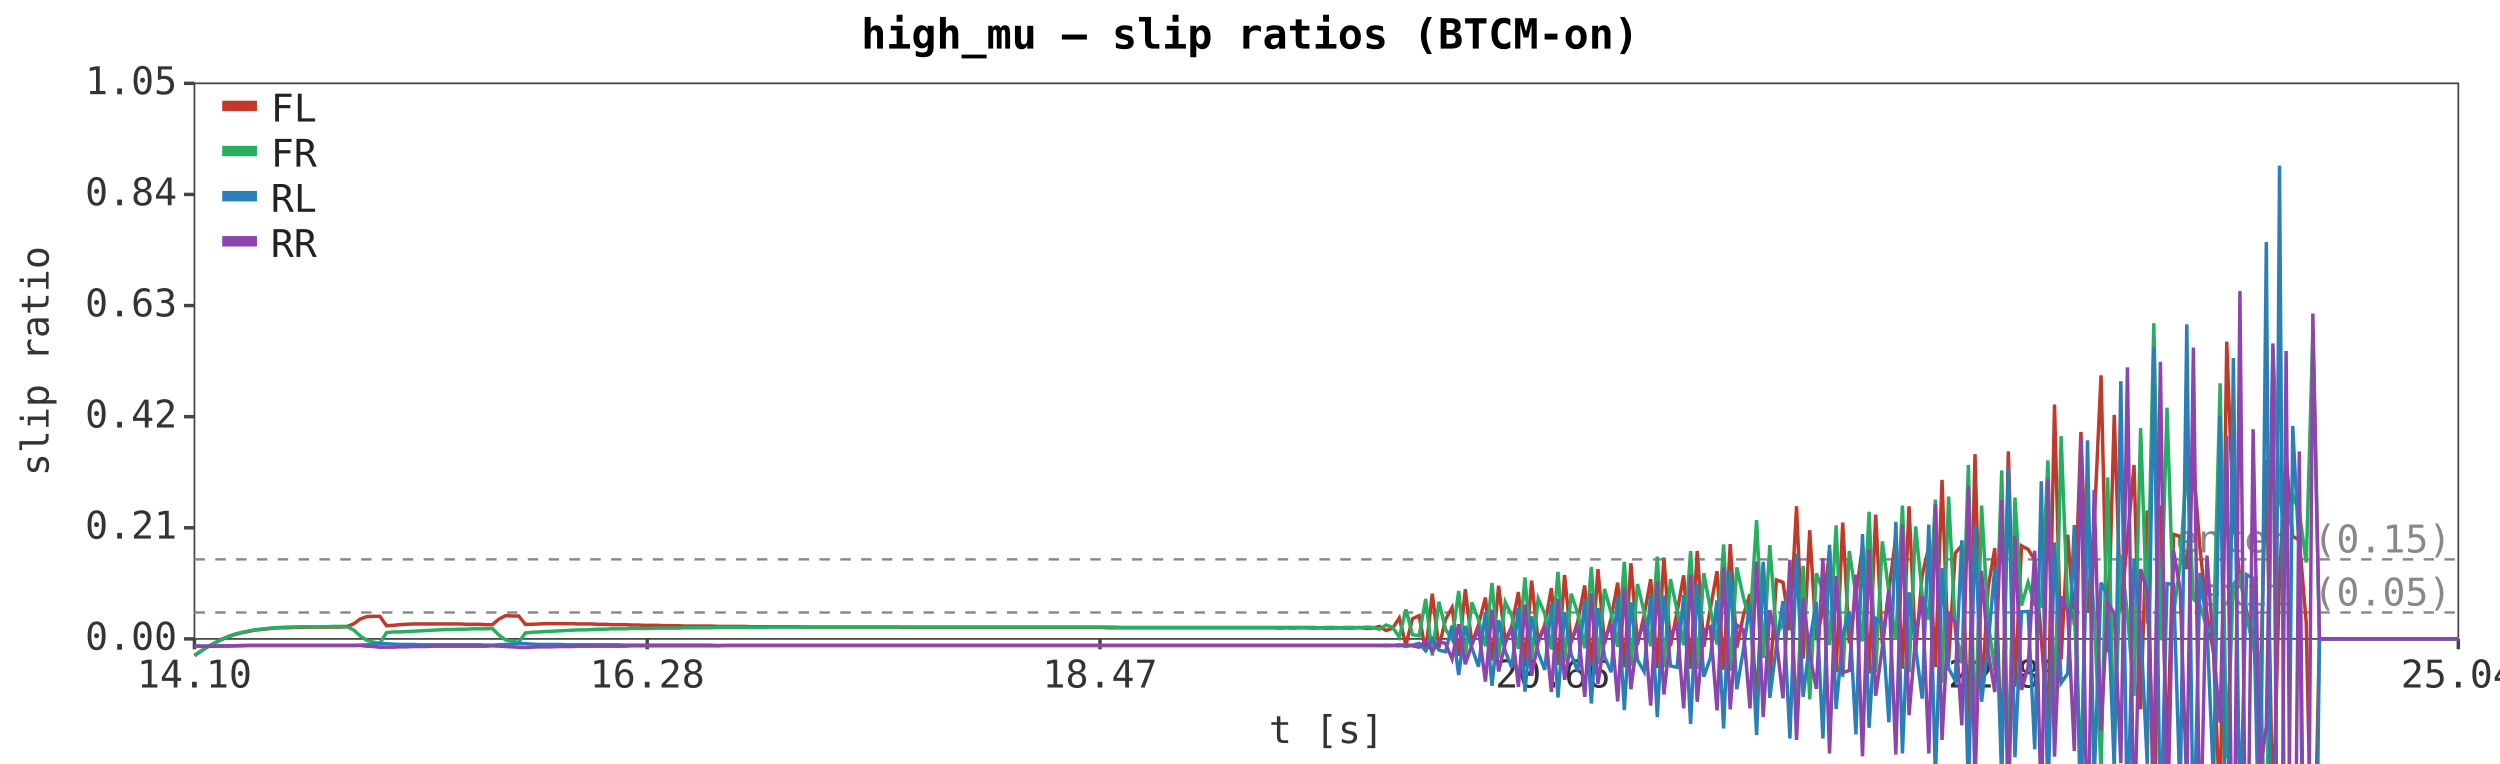
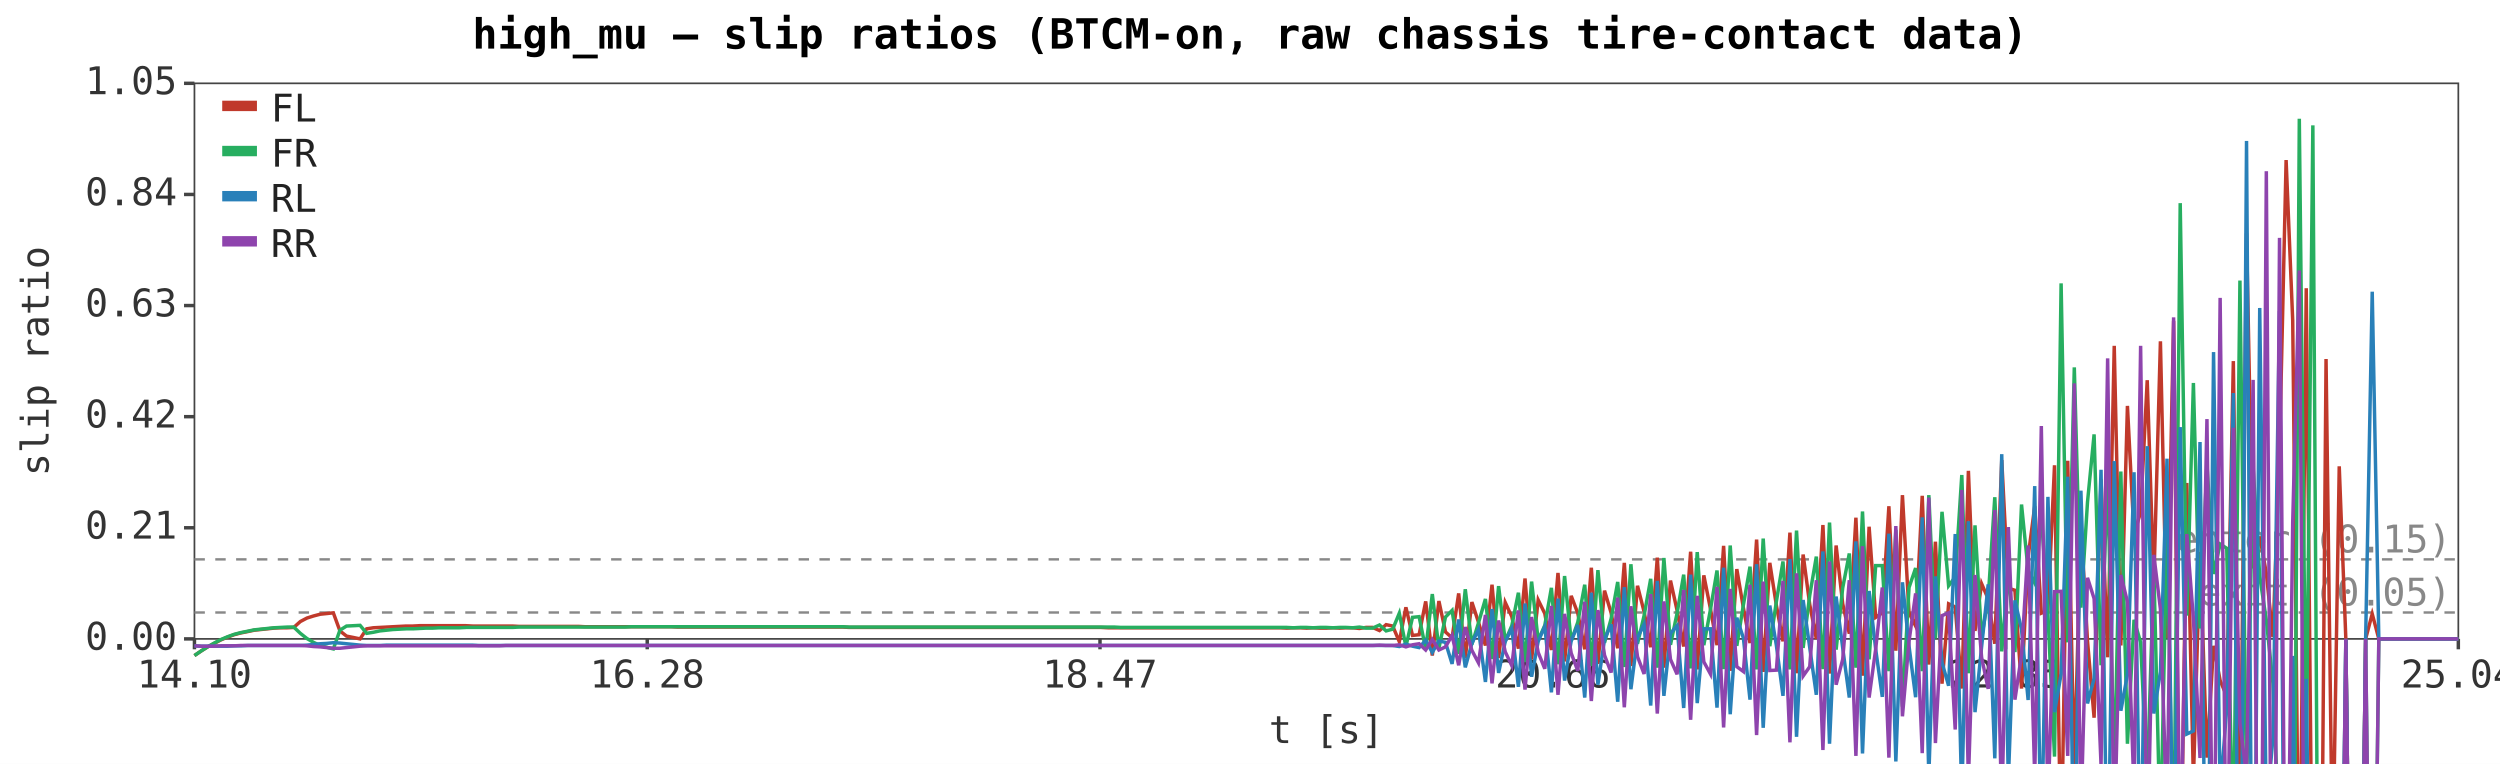
<svg xmlns="http://www.w3.org/2000/svg" viewBox="0 0 720 220" width="720" height="220" font-family="ui-monospace,Consolas,Menlo,monospace" font-size="11">
  <rect width="100%" height="100%" fill="#ffffff" />
-   <text x="360.0" y="14" text-anchor="middle" font-size="12" font-weight="bold">high_mu — slip ratios (BTCM-on)</text>
+   <text x="360.0" y="14" text-anchor="middle" font-size="12" font-weight="bold">high_mu — slip ratios (BTCM-on, raw chassis tire-contact data)</text>
  <rect x="56" y="24" width="652" height="160" fill="none" stroke="#444" stroke-width="0.5" />
  <line x1="56.0" y1="184" x2="56.0" y2="187" stroke="#444" />
  <text x="56.0" y="198" text-anchor="middle" fill="#333">14.10</text>
  <line x1="186.4" y1="184" x2="186.4" y2="187" stroke="#444" />
  <text x="186.4" y="198" text-anchor="middle" fill="#333">16.28</text>
  <line x1="316.8" y1="184" x2="316.8" y2="187" stroke="#444" />
  <text x="316.8" y="198" text-anchor="middle" fill="#333">18.47</text>
  <line x1="447.2" y1="184" x2="447.2" y2="187" stroke="#444" />
  <text x="447.2" y="198" text-anchor="middle" fill="#333">20.66</text>
  <line x1="577.6" y1="184" x2="577.6" y2="187" stroke="#444" />
  <text x="577.6" y="198" text-anchor="middle" fill="#333">22.85</text>
  <line x1="708.0" y1="184" x2="708.0" y2="187" stroke="#444" />
  <text x="708.0" y="198" text-anchor="middle" fill="#333">25.04</text>
  <line x1="53" y1="184.0" x2="56" y2="184.0" stroke="#444" />
  <text x="51" y="184.0" text-anchor="end" dominant-baseline="middle" fill="#333">0.00</text>
  <line x1="53" y1="152.0" x2="56" y2="152.0" stroke="#444" />
  <text x="51" y="152.0" text-anchor="end" dominant-baseline="middle" fill="#333">0.21</text>
  <line x1="53" y1="120.0" x2="56" y2="120.0" stroke="#444" />
  <text x="51" y="120.0" text-anchor="end" dominant-baseline="middle" fill="#333">0.42</text>
  <line x1="53" y1="88.0" x2="56" y2="88.0" stroke="#444" />
  <text x="51" y="88.0" text-anchor="end" dominant-baseline="middle" fill="#333">0.63</text>
  <line x1="53" y1="56.0" x2="56" y2="56.0" stroke="#444" />
  <text x="51" y="56.0" text-anchor="end" dominant-baseline="middle" fill="#333">0.84</text>
  <line x1="53" y1="24.0" x2="56" y2="24.0" stroke="#444" />
  <text x="51" y="24.0" text-anchor="end" dominant-baseline="middle" fill="#333">1.05</text>
  <text x="382.0" y="214" text-anchor="middle" fill="#333">t [s]</text>
  <text transform="translate(14,104.0) rotate(-90)" text-anchor="middle" fill="#333">slip ratio</text>
  <line x1="56.0" y1="161.1" x2="708.0" y2="161.1" stroke="#888" stroke-width="0.7" stroke-dasharray="3 3" />
  <text x="706.0" y="159.1" text-anchor="end" fill="#888">enter (0.15)</text>
  <line x1="56.0" y1="176.4" x2="708.0" y2="176.4" stroke="#888" stroke-width="0.7" stroke-dasharray="3 3" />
  <text x="706.0" y="174.4" text-anchor="end" fill="#888">exit (0.05)</text>
-   <polyline fill="none" stroke="#c0392b" stroke-width="1.0" points="56.0,188.8 57.9,187.5 59.8,186.3 61.7,185.3 63.6,184.3 65.5,183.5 67.4,182.8 69.3,182.3 71.3,181.9 73.2,181.5 75.1,181.3 77.0,181.1 78.9,180.9 80.8,180.8 82.7,180.8 84.6,180.7 86.5,180.7 88.4,180.6 90.3,180.6 92.2,180.6 94.1,180.6 96.0,180.6 97.9,180.6 99.8,180.5 101.8,179.7 103.7,178.3 105.6,177.6 107.5,177.5 109.4,177.5 111.3,180.2 113.2,180.1 115.1,179.9 117.0,179.8 118.9,179.7 120.8,179.7 122.7,179.7 124.6,179.7 126.5,179.7 128.4,179.7 130.4,179.7 132.3,179.7 134.2,179.8 136.1,179.8 138.0,179.8 139.9,179.9 141.8,179.9 143.7,178.3 145.6,177.3 147.5,177.4 149.4,177.4 151.3,179.8 153.2,179.8 155.1,179.7 157.0,179.6 158.9,179.6 160.9,179.6 162.8,179.6 164.7,179.6 166.6,179.7 168.5,179.7 170.4,179.7 172.3,179.8 174.2,179.8 176.1,179.9 178.0,179.9 179.9,179.9 181.8,180.0 183.7,180.0 185.6,180.1 187.5,180.1 189.5,180.1 191.4,180.2 193.3,180.2 195.2,180.2 197.1,180.3 199.0,180.3 200.9,180.3 202.8,180.3 204.7,180.3 206.6,180.4 208.5,180.4 210.4,180.4 212.3,180.4 214.2,180.4 216.1,180.5 218.0,180.5 220.0,180.5 221.9,180.5 223.8,180.5 225.7,180.5 227.6,180.5 229.5,180.5 231.4,180.6 233.3,180.6 235.2,180.6 237.1,180.6 239.0,180.6 240.9,180.6 242.8,180.6 244.7,180.6 246.6,180.6 248.5,180.6 250.5,180.6 252.4,180.6 254.3,180.6 256.2,180.6 258.1,180.6 260.0,180.7 261.9,180.7 263.8,180.7 265.7,180.7 267.6,180.7 269.5,180.7 271.4,180.7 273.3,180.7 275.2,180.7 277.1,180.7 279.1,180.7 281.0,180.7 282.9,180.7 284.8,180.7 286.7,180.7 288.6,180.7 290.5,180.7 292.4,180.7 294.3,180.7 296.2,180.7 298.1,180.7 300.0,180.7 301.9,180.7 303.8,180.7 305.7,180.7 307.6,180.7 309.6,180.7 311.5,180.7 313.4,180.7 315.3,180.7 317.2,180.7 319.1,180.8 321.0,180.8 322.9,180.8 324.8,180.8 326.7,180.8 328.6,180.8 330.5,180.8 332.4,180.8 334.3,180.8 336.2,180.8 338.2,180.8 340.1,180.8 342.0,180.8 343.9,180.8 345.8,180.8 347.7,180.8 349.6,180.8 351.5,180.8 353.4,180.8 355.3,180.8 357.2,180.8 359.1,180.8 361.0,180.8 362.9,180.8 364.8,180.8 366.7,180.8 368.7,180.9 370.6,180.8 372.5,180.9 374.4,180.8 376.3,180.8 378.2,180.9 380.1,180.8 382.0,180.9 383.9,180.9 385.8,180.8 387.7,180.9 389.6,180.9 391.5,180.7 393.4,181.0 395.3,180.9 397.3,180.4 399.2,181.6 401.1,180.9 403.0,178.0 404.9,185.8 406.8,178.2 408.7,177.3 410.6,187.6 412.5,171.0 414.4,186.5 416.3,178.4 418.2,175.0 420.1,188.9 422.0,169.7 423.9,185.3 425.8,180.0 427.8,172.1 429.7,190.2 431.6,168.7 433.5,184.5 435.4,180.4 437.3,170.5 439.2,191.0 441.1,167.2 443.0,184.7 444.9,179.9 446.8,169.4 448.7,191.5 450.6,165.6 452.5,185.0 454.4,179.0 456.4,168.6 458.3,191.9 460.2,163.9 462.1,185.4 464.0,178.1 465.9,167.8 467.8,192.2 469.7,162.2 471.6,185.7 473.5,177.2 475.4,166.8 477.3,192.4 479.2,160.6 481.1,186.0 483.0,176.3 484.9,165.7 486.9,192.6 488.8,158.7 490.7,186.3 492.6,175.2 494.5,164.5 496.4,192.9 498.3,156.7 500.2,186.5 502.1,177.2 504.0,171.1 505.9,203.1 507.8,162.8 509.7,196.4 511.6,167.0 513.5,167.7 515.5,181.5 517.4,145.8 519.3,189.7 521.2,152.7 523.1,184.4 525.0,175.4 526.9,158.7 528.8,193.6 530.7,150.5 532.6,185.3 534.5,171.4 536.4,157.3 538.3,194.0 540.2,148.2 542.1,185.6 544.0,170.1 546.0,154.5 547.9,192.6 549.8,145.8 551.7,187.5 553.6,165.6 555.5,157.5 557.4,192.1 559.3,138.2 561.2,190.6 563.1,159.3 565.0,157.1 566.9,209.9 568.8,130.8 570.7,200.4 572.6,169.1 574.5,157.9 576.5,218.3 578.4,130.0 580.3,197.8 582.2,157.2 584.1,158.2 586.0,161.2 587.9,183.9 589.8,210.1 591.7,116.5 593.6,189.9 595.5,154.0 597.4,180.0 599.3,124.4 601.2,176.5 603.1,151.2 605.1,108.1 607.0,187.9 608.9,119.5 610.8,176.0 612.7,155.5 614.6,133.9 616.5,204.3 618.4,147.0 620.3,241.1 622.2,145.6 624.1,218.4 626.0,153.9 627.9,154.5 629.8,163.9 631.7,133.9 633.6,158.0 635.6,176.9 637.5,188.1 639.4,234.5 641.3,98.4 643.2,149.1 645.1,166.5 647.0,175.8 648.9,184.0 650.8,204.1 652.7,132.5 654.6,237.3 656.5,165.9 658.4,131.3 660.3,154.5 662.2,155.5 664.2,179.4 666.1,270.7 668.0,184.0 669.9,184.0 671.8,184.0 673.7,184.0 675.6,184.0 677.5,184.0 679.4,184.0 681.3,184.0 683.2,184.0 685.1,184.0 687.0,184.0 688.9,184.0 690.8,184.0 692.7,184.0 694.7,184.0 696.6,184.0 698.5,184.0 700.4,184.0 702.3,184.0 704.2,184.0 706.1,184.0 708.0,184.0" />
-   <polyline fill="none" stroke="#27ae60" stroke-width="1.0" points="56.0,188.8 57.9,187.5 59.8,186.3 61.7,185.2 63.6,184.2 65.5,183.4 67.4,182.7 69.3,182.2 71.3,181.8 73.2,181.4 75.1,181.2 77.0,181.0 78.9,180.8 80.8,180.7 82.7,180.6 84.6,180.6 86.5,180.5 88.4,180.5 90.3,180.5 92.2,180.5 94.1,180.5 96.0,180.4 97.9,180.4 99.8,180.4 101.8,181.4 103.7,183.1 105.6,184.4 107.5,184.9 109.4,185.3 111.3,182.2 113.2,182.0 115.1,182.0 117.0,181.9 118.9,181.8 120.8,181.7 122.7,181.6 124.6,181.5 126.5,181.4 128.4,181.3 130.4,181.3 132.3,181.2 134.2,181.2 136.1,181.1 138.0,181.1 139.9,181.1 141.8,181.0 143.7,182.9 145.6,184.3 147.5,184.7 149.4,185.0 151.3,182.3 153.2,182.1 155.1,182.0 157.0,181.9 158.9,181.8 160.9,181.7 162.8,181.6 164.7,181.5 166.6,181.4 168.5,181.4 170.4,181.3 172.3,181.2 174.2,181.2 176.1,181.1 178.0,181.1 179.9,181.1 181.8,181.0 183.7,181.0 185.6,181.0 187.5,181.0 189.5,180.9 191.4,180.9 193.3,180.9 195.2,180.9 197.1,180.8 199.0,180.8 200.9,180.8 202.8,180.8 204.7,180.8 206.6,180.7 208.5,180.7 210.4,180.7 212.3,180.7 214.2,180.7 216.1,180.7 218.0,180.7 220.0,180.7 221.9,180.6 223.8,180.6 225.7,180.6 227.6,180.6 229.5,180.6 231.4,180.6 233.3,180.6 235.2,180.6 237.1,180.6 239.0,180.6 240.9,180.6 242.8,180.6 244.7,180.6 246.6,180.6 248.5,180.6 250.5,180.6 252.4,180.6 254.3,180.6 256.2,180.6 258.1,180.6 260.0,180.6 261.9,180.6 263.8,180.6 265.7,180.6 267.6,180.6 269.5,180.6 271.4,180.6 273.3,180.6 275.2,180.6 277.1,180.6 279.1,180.6 281.0,180.6 282.9,180.6 284.8,180.6 286.7,180.6 288.6,180.6 290.5,180.6 292.4,180.6 294.3,180.6 296.2,180.6 298.1,180.6 300.0,180.6 301.9,180.6 303.8,180.6 305.7,180.6 307.6,180.6 309.6,180.6 311.5,180.6 313.4,180.6 315.3,180.6 317.2,180.6 319.1,180.6 321.0,180.6 322.9,180.7 324.8,180.7 326.7,180.7 328.6,180.7 330.5,180.7 332.4,180.7 334.3,180.7 336.2,180.7 338.2,180.7 340.1,180.7 342.0,180.7 343.9,180.7 345.8,180.7 347.7,180.7 349.6,180.7 351.5,180.7 353.4,180.7 355.3,180.7 357.2,180.7 359.1,180.7 361.0,180.7 362.9,180.7 364.8,180.7 366.7,180.7 368.7,180.7 370.6,180.7 372.5,180.7 374.4,180.7 376.3,180.7 378.2,180.7 380.1,180.8 382.0,180.7 383.9,180.7 385.8,180.8 387.7,180.7 389.6,180.7 391.5,180.8 393.4,180.6 395.3,180.7 397.3,181.2 399.2,180.0 401.1,180.7 403.0,183.5 404.9,175.5 406.8,182.8 408.7,183.1 410.6,172.5 412.5,188.8 414.4,173.3 416.3,181.2 418.2,184.2 420.1,170.2 422.0,189.3 423.9,173.5 425.8,178.5 427.8,186.1 429.7,167.9 431.6,189.4 433.5,173.4 435.4,177.3 437.3,186.9 439.2,166.3 441.1,190.0 443.0,172.4 444.9,176.8 446.8,187.0 448.7,164.7 450.6,190.6 452.5,171.0 454.4,176.6 456.4,186.7 458.3,163.3 460.2,191.3 462.1,169.6 464.0,176.5 465.9,186.3 467.8,161.8 469.7,191.8 471.6,168.2 473.5,176.2 475.4,186.1 477.3,160.3 479.2,192.2 481.1,166.8 483.0,175.8 484.9,185.8 486.9,158.7 488.8,192.7 490.7,165.1 492.6,175.4 494.5,185.6 496.4,156.8 498.3,193.2 500.2,163.4 502.1,172.1 504.0,179.0 505.9,149.8 507.8,189.5 509.7,157.0 511.6,182.4 513.5,180.0 515.5,167.1 517.4,207.0 519.3,163.0 521.2,201.4 523.1,165.1 525.0,170.2 526.9,185.8 528.8,151.3 530.7,195.0 532.6,158.7 534.5,171.5 536.4,184.7 538.3,147.4 540.2,193.6 542.1,155.9 544.0,170.6 546.0,184.2 547.9,145.6 549.8,193.6 551.7,151.6 553.6,171.3 555.5,178.4 557.4,143.9 559.3,196.6 561.2,143.0 563.1,180.9 565.0,191.0 566.9,133.9 568.8,214.1 570.7,145.6 572.6,179.3 574.5,193.2 576.5,135.5 578.4,222.4 580.3,143.3 582.2,174.4 584.1,167.7 586.0,174.1 587.9,174.6 589.8,132.6 591.7,207.5 593.6,125.6 595.5,175.3 597.4,176.0 599.3,221.8 601.2,153.8 603.1,176.4 605.1,222.2 607.0,137.5 608.9,216.2 610.8,159.8 612.7,176.9 614.6,200.4 616.5,123.3 618.4,179.6 620.3,93.1 622.2,184.4 624.1,117.4 626.0,176.9 627.9,162.3 629.8,133.1 631.7,172.5 633.6,174.4 635.6,180.8 637.5,182.4 639.4,110.4 641.3,218.4 643.2,168.3 645.1,165.8 647.0,177.3 648.9,186.2 650.8,188.4 652.7,250.9 654.6,100.1 656.5,143.1 658.4,154.5 660.3,142.6 662.2,147.5 664.2,162.0 666.1,95.8 668.0,184.0 669.9,184.0 671.8,184.0 673.7,184.0 675.6,184.0 677.5,184.0 679.4,184.0 681.3,184.0 683.2,184.0 685.1,184.0 687.0,184.0 688.9,184.0 690.8,184.0 692.7,184.0 694.7,184.0 696.6,184.0 698.5,184.0 700.4,184.0 702.3,184.0 704.2,184.0 706.1,184.0 708.0,184.0" />
-   <polyline fill="none" stroke="#2980b9" stroke-width="1.0" points="56.0,186.0 57.9,186.1 59.8,186.1 61.7,186.1 63.6,186.1 65.5,186.1 67.4,186.0 69.3,186.0 71.3,185.9 73.2,185.9 75.1,185.9 77.0,185.9 78.9,185.9 80.8,185.9 82.7,185.9 84.6,185.9 86.5,185.9 88.4,185.9 90.3,185.9 92.2,185.9 94.1,185.9 96.0,185.9 97.9,185.9 99.8,185.9 101.8,185.9 103.7,185.8 105.6,185.7 107.5,185.5 109.4,185.4 111.3,185.4 113.2,185.5 115.1,185.6 117.0,185.6 118.9,185.6 120.8,185.7 122.7,185.7 124.6,185.7 126.5,185.7 128.4,185.7 130.4,185.7 132.3,185.7 134.2,185.7 136.1,185.7 138.0,185.7 139.9,185.8 141.8,185.8 143.7,185.7 145.6,185.6 147.5,185.5 149.4,185.3 151.3,185.4 153.2,185.5 155.1,185.6 157.0,185.6 158.9,185.6 160.9,185.6 162.8,185.7 164.7,185.7 166.6,185.7 168.5,185.7 170.4,185.7 172.3,185.7 174.2,185.7 176.1,185.7 178.0,185.7 179.9,185.8 181.8,185.8 183.7,185.8 185.6,185.8 187.5,185.8 189.5,185.8 191.4,185.8 193.3,185.8 195.2,185.8 197.1,185.8 199.0,185.8 200.9,185.8 202.8,185.8 204.7,185.8 206.6,185.9 208.5,185.9 210.4,185.9 212.3,185.9 214.2,185.9 216.1,185.9 218.0,185.9 220.0,185.9 221.9,185.9 223.8,185.9 225.7,185.9 227.6,185.9 229.5,185.9 231.4,185.9 233.3,185.9 235.2,185.9 237.1,185.9 239.0,185.9 240.9,185.9 242.8,185.9 244.7,185.9 246.6,185.9 248.5,185.9 250.5,185.9 252.4,185.9 254.3,185.9 256.2,185.9 258.1,185.9 260.0,185.9 261.9,185.9 263.8,185.9 265.7,185.9 267.6,185.9 269.5,185.9 271.4,185.9 273.3,185.9 275.2,185.9 277.1,185.9 279.1,185.9 281.0,185.9 282.9,185.9 284.8,185.9 286.7,185.9 288.6,185.9 290.5,185.9 292.4,185.9 294.3,185.9 296.2,185.9 298.1,185.9 300.0,185.9 301.9,185.9 303.8,185.9 305.7,185.9 307.6,185.9 309.6,185.9 311.5,185.9 313.4,185.9 315.3,185.9 317.2,185.9 319.1,185.9 321.0,185.9 322.9,185.9 324.8,185.9 326.7,185.9 328.6,185.9 330.5,185.9 332.4,185.9 334.3,185.9 336.2,185.9 338.2,185.9 340.1,185.9 342.0,185.9 343.9,185.9 345.8,185.9 347.7,185.9 349.6,185.9 351.5,185.9 353.4,185.9 355.3,185.9 357.2,185.9 359.1,185.9 361.0,185.9 362.9,185.9 364.8,185.9 366.7,185.9 368.7,185.9 370.6,185.9 372.5,185.9 374.4,185.9 376.3,185.9 378.2,185.9 380.1,185.9 382.0,185.9 383.9,185.9 385.8,185.9 387.7,185.9 389.6,185.9 391.5,185.9 393.4,185.9 395.3,185.9 397.3,185.9 399.2,186.0 401.1,185.9 403.0,185.7 404.9,186.2 406.8,185.8 408.7,185.3 410.6,187.4 412.5,184.0 414.4,187.2 416.3,187.7 418.2,180.2 420.1,194.4 422.0,180.3 423.9,186.6 425.8,192.0 427.8,176.3 429.7,197.5 431.6,178.6 433.5,187.5 435.4,192.3 437.3,175.1 439.2,199.2 441.1,177.5 443.0,188.0 444.9,192.9 446.8,174.0 448.7,200.9 450.6,176.3 452.5,188.5 454.4,193.3 456.4,172.9 458.3,202.6 460.2,175.1 462.1,189.1 464.0,193.6 465.9,172.0 467.8,204.5 469.7,173.5 471.6,190.1 473.5,193.4 475.4,171.3 477.3,206.5 479.2,171.5 481.1,191.8 483.0,192.2 484.9,171.4 486.9,208.5 488.8,168.2 490.7,194.9 492.6,189.4 494.5,172.9 496.4,209.8 498.3,164.4 500.2,198.5 502.1,187.1 504.0,173.7 505.9,211.7 507.8,161.8 509.7,201.0 511.6,186.1 513.5,173.1 515.5,212.7 517.4,159.4 519.3,200.7 521.2,184.8 523.1,173.3 525.0,212.7 526.9,156.9 528.8,204.2 530.7,183.0 532.6,176.1 534.5,211.5 536.4,153.8 538.3,209.6 540.2,178.1 542.1,179.6 544.0,208.0 546.0,150.3 547.9,217.0 549.8,170.6 551.7,186.5 553.6,201.2 555.5,151.1 557.4,224.1 559.3,163.6 561.2,192.5 563.1,196.0 565.0,155.6 566.9,228.5 568.8,151.3 570.7,202.1 572.6,185.4 574.5,163.5 576.5,224.6 578.4,134.7 580.3,218.1 582.2,176.2 584.1,176.1 586.0,215.8 587.9,138.6 589.8,230.9 591.7,156.2 593.6,196.7 595.5,194.0 597.4,151.2 599.3,240.0 601.2,126.8 603.1,225.3 605.1,167.8 607.0,171.7 608.9,221.3 610.8,109.8 612.7,240.0 614.6,161.1 616.5,180.3 618.4,220.0 620.3,100.0 622.2,242.6 624.1,168.1 626.0,168.3 627.9,230.6 629.8,93.4 631.7,247.7 633.6,165.0 635.6,180.4 637.5,225.1 639.4,119.6 641.3,267.1 643.2,103.1 645.1,240.2 647.0,165.5 648.9,166.5 650.8,255.1 652.7,69.7 654.6,336.4 656.5,47.7 658.4,316.4 660.3,122.7 662.2,159.7 664.2,336.4 666.1,336.4 668.0,184.0 669.9,184.0 671.8,184.0 673.7,184.0 675.6,184.0 677.5,184.0 679.4,184.0 681.3,184.0 683.2,184.0 685.1,184.0 687.0,184.0 688.9,184.0 690.8,184.0 692.7,184.0 694.7,184.0 696.6,184.0 698.5,184.0 700.4,184.0 702.3,184.0 704.2,184.0 706.1,184.0 708.0,184.0" />
-   <polyline fill="none" stroke="#8e44ad" stroke-width="1.0" points="56.0,186.0 57.9,186.1 59.8,186.1 61.7,186.1 63.6,186.0 65.5,186.0 67.4,186.0 69.3,185.9 71.3,185.9 73.2,185.9 75.1,185.9 77.0,185.9 78.9,185.9 80.8,185.9 82.7,185.9 84.6,185.9 86.5,185.9 88.4,185.9 90.3,185.9 92.2,185.9 94.1,185.9 96.0,185.9 97.9,185.9 99.8,185.9 101.8,185.9 103.7,185.9 105.6,186.1 107.5,186.2 109.4,186.4 111.3,186.4 113.2,186.4 115.1,186.3 117.0,186.3 118.9,186.2 120.8,186.2 122.7,186.2 124.6,186.1 126.5,186.1 128.4,186.1 130.4,186.1 132.3,186.1 134.2,186.1 136.1,186.1 138.0,186.1 139.9,186.1 141.8,186.0 143.7,186.1 145.6,186.2 147.5,186.3 149.4,186.4 151.3,186.5 153.2,186.4 155.1,186.3 157.0,186.3 158.9,186.3 160.9,186.2 162.8,186.2 164.7,186.2 166.6,186.1 168.5,186.1 170.4,186.1 172.3,186.1 174.2,186.1 176.1,186.1 178.0,186.1 179.9,186.1 181.8,186.0 183.7,186.0 185.6,186.0 187.5,186.0 189.5,186.0 191.4,186.0 193.3,186.0 195.2,186.0 197.1,186.0 199.0,186.0 200.9,186.0 202.8,186.0 204.7,186.0 206.6,186.0 208.5,185.9 210.4,185.9 212.3,185.9 214.2,185.9 216.1,185.9 218.0,185.9 220.0,185.9 221.9,185.9 223.8,185.9 225.7,185.9 227.6,185.9 229.5,185.9 231.4,185.9 233.3,185.9 235.2,185.9 237.1,185.9 239.0,185.9 240.9,185.9 242.8,185.9 244.7,185.9 246.6,185.9 248.5,185.9 250.5,185.9 252.4,185.9 254.3,185.9 256.2,185.9 258.1,185.9 260.0,185.9 261.9,185.9 263.8,185.9 265.7,185.9 267.6,185.9 269.5,185.9 271.4,185.9 273.3,185.9 275.2,185.9 277.1,185.9 279.1,185.9 281.0,185.9 282.9,185.9 284.8,185.9 286.7,185.9 288.6,185.9 290.5,185.9 292.4,185.9 294.3,185.9 296.2,185.9 298.1,185.9 300.0,185.9 301.9,185.9 303.8,185.9 305.7,185.9 307.6,185.9 309.6,185.9 311.5,185.9 313.4,185.9 315.3,185.9 317.2,185.9 319.1,185.9 321.0,185.9 322.9,185.9 324.8,185.9 326.7,185.9 328.6,185.9 330.5,185.9 332.4,185.9 334.3,185.9 336.2,185.9 338.2,185.9 340.1,185.9 342.0,185.9 343.9,185.9 345.8,185.9 347.7,185.9 349.6,185.9 351.5,185.9 353.4,185.9 355.3,185.9 357.2,185.9 359.1,185.9 361.0,185.9 362.9,185.9 364.8,185.9 366.7,185.9 368.7,185.9 370.6,185.9 372.5,185.9 374.4,185.9 376.3,185.9 378.2,185.9 380.1,185.9 382.0,185.9 383.9,185.9 385.8,185.9 387.7,185.9 389.6,185.9 391.5,185.9 393.4,185.9 395.3,185.9 397.3,185.9 399.2,185.8 401.1,185.9 403.0,186.0 404.9,185.6 406.8,186.0 408.7,186.4 410.6,184.6 412.5,187.6 414.4,184.8 416.3,185.3 418.2,189.8 420.1,179.8 422.0,191.3 423.9,185.7 425.8,181.0 427.8,196.3 429.7,175.6 431.6,193.4 433.5,185.3 435.4,180.7 437.3,197.8 439.2,174.1 441.1,194.6 443.0,184.9 444.9,180.4 446.8,199.3 448.7,172.5 450.6,195.8 452.5,184.6 454.4,180.1 456.4,200.7 458.3,170.9 460.2,197.0 462.1,184.2 464.0,179.8 465.9,202.0 467.8,169.2 469.7,198.5 471.6,183.7 473.5,179.7 475.4,203.2 477.3,167.4 479.2,200.0 481.1,182.8 483.0,180.0 484.9,204.0 486.9,165.5 488.8,202.1 490.7,181.5 492.6,180.5 494.5,204.6 496.4,163.4 498.3,204.3 500.2,180.0 502.1,181.4 504.0,204.0 505.9,161.7 507.8,206.5 509.7,175.7 511.6,184.5 513.5,201.1 515.5,161.2 517.4,213.1 519.3,172.4 521.2,188.4 523.1,198.4 525.0,160.8 526.9,217.0 528.8,165.9 530.7,193.7 532.6,193.1 534.5,165.5 536.4,217.8 538.3,158.1 540.2,200.4 542.1,186.6 544.0,169.7 546.0,217.3 547.9,151.1 549.8,206.0 551.7,183.4 553.6,171.8 555.5,217.0 557.4,145.2 559.3,213.1 561.2,176.8 563.1,179.2 565.0,208.9 566.9,140.0 568.8,225.4 570.7,164.4 572.6,187.8 574.5,199.3 576.5,144.0 578.4,235.6 580.3,154.4 582.2,198.7 584.1,192.1 586.0,158.6 587.9,233.9 589.8,137.9 591.7,217.9 593.6,171.8 595.5,175.9 597.4,216.3 599.3,126.3 601.2,250.1 603.1,141.1 605.1,210.5 607.0,173.6 608.9,176.6 610.8,219.8 612.7,105.8 614.6,243.5 616.5,163.9 618.4,170.3 620.3,221.6 622.2,104.2 624.1,244.9 626.0,158.6 627.9,169.9 629.8,227.4 631.7,100.1 633.6,248.1 635.6,160.0 637.5,187.3 639.4,208.1 641.3,125.5 643.2,275.5 645.1,83.8 647.0,281.2 648.9,123.6 650.8,223.2 652.7,209.2 654.6,98.9 656.5,336.4 658.4,101.1 660.3,336.4 662.2,130.0 664.2,336.4 666.1,90.3 668.0,184.0 669.9,184.0 671.8,184.0 673.7,184.0 675.6,184.0 677.5,184.0 679.4,184.0 681.3,184.0 683.2,184.0 685.1,184.0 687.0,184.0 688.9,184.0 690.8,184.0 692.7,184.0 694.7,184.0 696.6,184.0 698.5,184.0 700.4,184.0 702.3,184.0 704.2,184.0 706.1,184.0 708.0,184.0" />
+   <polyline fill="none" stroke="#c0392b" stroke-width="1.0" points="56.0,188.8 57.9,187.5 59.8,186.3 61.7,185.3 63.6,184.3 65.5,183.5 67.4,182.8 69.3,182.3 71.3,181.9 73.2,181.5 75.1,181.3 77.0,181.1 78.9,180.9 80.8,180.8 82.7,180.8 84.6,180.7 86.5,179.0 88.4,178.0 90.3,177.4 92.2,176.9 94.1,176.7 96.0,176.5 97.9,181.7 99.8,183.2 101.8,183.6 103.7,184.0 105.6,181.1 107.5,180.8 109.4,180.7 111.3,180.6 113.2,180.5 115.1,180.4 117.0,180.3 118.9,180.3 120.8,180.2 122.7,180.2 124.6,180.2 126.5,180.2 128.4,180.2 130.4,180.2 132.3,180.2 134.2,180.2 136.1,180.3 138.0,180.3 139.9,180.3 141.8,180.3 143.7,180.3 145.6,180.3 147.5,180.3 149.4,180.4 151.3,180.4 153.2,180.4 155.1,180.4 157.0,180.4 158.9,180.4 160.9,180.4 162.8,180.4 164.7,180.4 166.6,180.4 168.5,180.5 170.4,180.5 172.3,180.5 174.2,180.5 176.1,180.5 178.0,180.5 179.9,180.5 181.8,180.5 183.7,180.5 185.6,180.5 187.5,180.5 189.5,180.5 191.4,180.5 193.3,180.5 195.2,180.6 197.1,180.6 199.0,180.6 200.9,180.6 202.8,180.6 204.7,180.6 206.6,180.6 208.5,180.6 210.4,180.6 212.3,180.6 214.2,180.6 216.1,180.6 218.0,180.6 220.0,180.6 221.9,180.6 223.8,180.6 225.7,180.6 227.6,180.6 229.5,180.6 231.4,180.6 233.3,180.6 235.2,180.6 237.1,180.6 239.0,180.6 240.9,180.6 242.8,180.6 244.7,180.7 246.6,180.7 248.5,180.7 250.5,180.7 252.4,180.7 254.3,180.7 256.2,180.7 258.1,180.7 260.0,180.7 261.9,180.7 263.8,180.7 265.7,180.7 267.6,180.7 269.5,180.7 271.4,180.7 273.3,180.7 275.2,180.7 277.1,180.7 279.1,180.7 281.0,180.7 282.9,180.7 284.8,180.7 286.7,180.7 288.6,180.7 290.5,180.7 292.4,180.7 294.3,180.7 296.2,180.7 298.1,180.7 300.0,180.7 301.9,180.7 303.8,180.7 305.7,180.7 307.6,180.7 309.6,180.7 311.5,180.7 313.4,180.7 315.3,180.7 317.2,180.7 319.1,180.8 321.0,180.8 322.9,180.8 324.8,180.8 326.7,180.8 328.6,180.8 330.5,180.8 332.4,180.8 334.3,180.8 336.2,180.8 338.2,180.8 340.1,180.8 342.0,180.8 343.9,180.8 345.8,180.8 347.7,180.8 349.6,180.8 351.5,180.8 353.4,180.8 355.3,180.8 357.2,180.8 359.1,180.8 361.0,180.8 362.9,180.8 364.8,180.8 366.7,180.8 368.7,180.8 370.6,180.9 372.5,180.8 374.4,180.8 376.3,180.9 378.2,180.8 380.1,180.9 382.0,180.9 383.9,180.8 385.8,180.9 387.7,180.8 389.6,180.8 391.5,181.0 393.4,180.7 395.3,180.7 397.3,181.6 399.2,179.9 401.1,180.3 403.0,184.8 404.9,174.9 406.8,183.0 408.7,182.8 410.6,173.2 412.5,188.8 414.4,173.1 416.3,182.0 418.2,183.7 420.1,170.9 422.0,189.5 423.9,173.4 425.8,179.2 427.8,185.9 429.7,168.4 431.6,189.5 433.5,173.5 435.4,177.6 437.3,186.8 439.2,166.6 441.1,189.9 443.0,172.8 444.9,176.7 446.8,187.2 448.7,165.0 450.6,190.5 452.5,171.6 454.4,176.6 456.4,187.0 458.3,163.5 460.2,191.2 462.1,170.1 464.0,176.5 465.9,186.7 467.8,162.1 469.7,191.8 471.6,168.7 473.5,176.2 475.4,186.4 477.3,160.6 479.2,192.3 481.1,167.2 483.0,175.8 484.9,186.2 486.9,158.9 488.8,192.8 490.7,165.7 492.6,175.3 494.5,185.8 496.4,157.2 498.3,193.2 500.2,163.9 502.1,175.1 504.0,185.2 505.9,155.4 507.8,193.5 509.7,162.1 511.6,174.4 513.5,184.7 515.5,153.4 517.4,193.9 519.3,159.7 521.2,174.1 523.1,184.0 525.0,151.2 526.9,194.0 528.8,157.1 530.7,173.9 532.6,182.5 534.5,149.1 536.4,194.6 538.3,151.7 540.2,177.8 542.1,176.5 544.0,145.8 546.0,187.4 547.9,142.6 549.8,176.5 551.7,180.3 553.6,142.8 555.5,191.4 557.4,156.0 559.3,196.9 561.2,173.9 563.1,174.8 565.0,198.3 566.9,135.6 568.8,181.7 570.7,168.1 572.6,172.5 574.5,185.4 576.5,132.5 578.4,169.4 580.3,170.0 582.2,198.3 584.1,160.4 586.0,145.8 587.9,176.6 589.8,175.8 591.7,134.0 593.6,249.8 595.5,132.7 597.4,222.2 599.3,151.0 601.2,184.6 603.1,206.7 605.1,138.0 607.0,189.3 608.9,99.6 610.8,185.9 612.7,116.9 614.6,153.9 616.5,147.5 618.4,109.5 620.3,168.0 622.2,98.3 624.1,183.8 626.0,92.4 627.9,267.3 629.8,139.1 631.7,224.7 633.6,159.0 635.6,218.2 637.5,186.0 639.4,196.0 641.3,200.5 643.2,104.0 645.1,244.8 647.0,67.2 648.9,163.7 650.8,154.5 652.7,165.1 654.6,183.5 656.5,130.1 658.4,46.1 660.3,92.3 662.2,270.4 664.2,83.0 666.1,277.4 668.0,336.4 669.9,103.4 671.8,250.8 673.7,134.3 675.6,184.0 677.5,336.4 679.4,336.4 681.3,184.0 683.2,176.8 685.1,184.0 687.0,184.0 688.9,184.0 690.8,184.0 692.7,184.0 694.7,184.0 696.6,184.0 698.5,184.0 700.4,184.0 702.3,184.0 704.2,184.0 706.1,184.0 708.0,184.0" />
+   <polyline fill="none" stroke="#27ae60" stroke-width="1.0" points="56.0,188.8 57.9,187.5 59.8,186.3 61.7,185.2 63.6,184.2 65.5,183.4 67.4,182.7 69.3,182.2 71.3,181.8 73.2,181.4 75.1,181.2 77.0,181.0 78.9,180.8 80.8,180.7 82.7,180.6 84.6,180.6 86.5,182.4 88.4,183.9 90.3,185.0 92.2,185.9 94.1,186.4 96.0,186.9 97.9,181.5 99.8,180.3 101.8,180.2 103.7,180.1 105.6,182.4 107.5,182.1 109.4,181.7 111.3,181.5 113.2,181.3 115.1,181.2 117.0,181.1 118.9,181.1 120.8,181.0 122.7,180.9 124.6,180.9 126.5,180.8 128.4,180.8 130.4,180.8 132.3,180.8 134.2,180.7 136.1,180.7 138.0,180.7 139.9,180.7 141.8,180.7 143.7,180.7 145.6,180.7 147.5,180.7 149.4,180.6 151.3,180.6 153.2,180.6 155.1,180.6 157.0,180.6 158.9,180.6 160.9,180.6 162.8,180.6 164.7,180.6 166.6,180.6 168.5,180.6 170.4,180.6 172.3,180.6 174.2,180.6 176.1,180.6 178.0,180.6 179.9,180.6 181.8,180.5 183.7,180.5 185.6,180.5 187.5,180.5 189.5,180.5 191.4,180.5 193.3,180.5 195.2,180.5 197.1,180.5 199.0,180.5 200.9,180.5 202.8,180.5 204.7,180.5 206.6,180.5 208.5,180.5 210.4,180.5 212.3,180.5 214.2,180.5 216.1,180.5 218.0,180.5 220.0,180.5 221.9,180.5 223.8,180.5 225.7,180.5 227.6,180.5 229.5,180.5 231.4,180.5 233.3,180.5 235.2,180.5 237.1,180.5 239.0,180.5 240.9,180.5 242.8,180.5 244.7,180.6 246.6,180.6 248.5,180.6 250.5,180.6 252.4,180.6 254.3,180.6 256.2,180.6 258.1,180.6 260.0,180.6 261.9,180.6 263.8,180.6 265.7,180.6 267.6,180.6 269.5,180.6 271.4,180.6 273.3,180.6 275.2,180.6 277.1,180.6 279.1,180.6 281.0,180.6 282.9,180.6 284.8,180.6 286.7,180.6 288.6,180.6 290.5,180.6 292.4,180.6 294.3,180.6 296.2,180.6 298.1,180.6 300.0,180.6 301.9,180.6 303.8,180.6 305.7,180.6 307.6,180.6 309.6,180.6 311.5,180.6 313.4,180.6 315.3,180.6 317.2,180.6 319.1,180.6 321.0,180.6 322.9,180.7 324.8,180.7 326.7,180.7 328.6,180.7 330.5,180.7 332.4,180.7 334.3,180.7 336.2,180.7 338.2,180.7 340.1,180.7 342.0,180.7 343.9,180.7 345.8,180.7 347.7,180.7 349.6,180.7 351.5,180.7 353.4,180.7 355.3,180.7 357.2,180.7 359.1,180.7 361.0,180.7 362.9,180.7 364.8,180.7 366.7,180.7 368.7,180.7 370.6,180.7 372.5,180.8 374.4,180.7 376.3,180.7 378.2,180.8 380.1,180.7 382.0,180.7 383.9,180.8 385.8,180.7 387.7,180.7 389.6,180.8 391.5,180.6 393.4,180.9 395.3,180.9 397.3,180.0 399.2,181.7 401.1,181.2 403.0,176.6 404.9,186.2 406.8,177.8 408.7,177.6 410.6,186.9 412.5,171.1 414.4,186.7 416.3,177.7 418.2,175.8 420.1,188.3 422.0,169.7 423.9,185.6 425.8,179.4 427.8,172.5 429.7,189.8 431.6,168.8 433.5,184.6 435.4,180.2 437.3,170.7 439.2,190.7 441.1,167.5 443.0,184.4 444.9,180.1 446.8,169.3 448.7,191.3 450.6,165.9 452.5,184.6 454.4,179.2 456.4,168.4 458.3,191.8 460.2,164.2 462.1,185.1 464.0,178.2 465.9,167.6 467.8,192.1 469.7,162.5 471.6,185.4 473.5,177.3 475.4,166.7 477.3,192.3 479.2,160.7 481.1,185.7 483.0,176.6 484.9,165.5 486.9,192.5 488.8,159.0 490.7,185.8 492.6,175.6 494.5,164.3 496.4,192.7 498.3,157.1 500.2,186.0 502.1,174.2 504.0,163.2 505.9,192.8 507.8,155.1 509.7,186.1 511.6,173.2 513.5,161.7 515.5,192.8 517.4,152.8 519.3,186.6 521.2,171.5 523.1,160.3 525.0,192.7 526.9,150.5 528.8,187.1 530.7,169.3 532.6,159.4 534.5,192.3 536.4,147.3 538.3,189.9 540.2,162.9 542.1,162.9 544.0,193.3 546.0,152.6 547.9,203.5 549.8,169.2 551.7,163.6 553.6,193.3 555.5,142.6 557.4,183.9 559.3,147.4 561.2,168.7 563.1,166.2 565.0,136.8 566.9,193.9 568.8,151.3 570.7,183.7 572.6,172.2 574.5,143.2 576.5,187.6 578.4,164.8 580.3,187.8 582.2,145.3 584.1,164.3 586.0,167.9 587.9,148.4 589.8,176.8 591.7,217.9 593.6,81.6 595.5,185.0 597.4,105.8 599.3,175.0 601.2,144.6 603.1,125.1 605.1,191.6 607.0,135.9 608.9,224.8 610.8,135.8 612.7,214.2 614.6,178.5 616.5,185.0 618.4,224.9 620.3,163.7 622.2,241.9 624.1,151.1 626.0,251.1 627.9,58.5 629.8,177.3 631.7,110.3 633.6,181.0 635.6,133.5 637.5,165.3 639.4,156.7 641.3,157.9 643.2,247.5 645.1,80.8 647.0,227.3 648.9,134.5 650.8,166.0 652.7,178.6 654.6,196.8 656.5,242.2 658.4,325.8 660.3,326.5 662.2,34.2 664.2,219.9 666.1,36.1 668.0,336.4 669.9,269.2 671.8,336.4 673.7,336.4 675.6,184.0 677.5,336.4 679.4,336.4 681.3,184.0 683.2,336.4 685.1,184.0 687.0,184.0 688.9,184.0 690.8,184.0 692.7,184.0 694.7,184.0 696.6,184.0 698.5,184.0 700.4,184.0 702.3,184.0 704.2,184.0 706.1,184.0 708.0,184.0" />
+   <polyline fill="none" stroke="#2980b9" stroke-width="1.0" points="56.0,186.0 57.9,186.1 59.8,186.1 61.7,186.1 63.6,186.1 65.5,186.1 67.4,186.0 69.3,186.0 71.3,185.9 73.2,185.9 75.1,185.9 77.0,185.9 78.9,185.9 80.8,185.9 82.7,185.9 84.6,185.9 86.5,185.9 88.4,185.8 90.3,185.6 92.2,185.4 94.1,185.3 96.0,185.1 97.9,185.2 99.8,185.4 101.8,185.6 103.7,185.8 105.6,185.9 107.5,185.9 109.4,185.9 111.3,185.8 113.2,185.8 115.1,185.8 117.0,185.8 118.9,185.8 120.8,185.8 122.7,185.8 124.6,185.8 126.5,185.8 128.4,185.8 130.4,185.8 132.3,185.8 134.2,185.8 136.1,185.8 138.0,185.9 139.9,185.9 141.8,185.9 143.7,185.9 145.6,185.9 147.5,185.9 149.4,185.9 151.3,185.9 153.2,185.9 155.1,185.9 157.0,185.9 158.9,185.9 160.9,185.9 162.8,185.9 164.7,185.9 166.6,185.9 168.5,185.9 170.4,185.9 172.3,185.9 174.2,185.9 176.1,185.9 178.0,185.9 179.9,185.9 181.8,185.9 183.7,185.9 185.6,185.9 187.5,185.9 189.5,185.9 191.4,185.9 193.3,185.9 195.2,185.9 197.1,185.9 199.0,185.9 200.9,185.9 202.8,185.9 204.7,185.9 206.6,185.9 208.5,185.9 210.4,185.9 212.3,185.9 214.2,185.9 216.1,185.9 218.0,185.9 220.0,185.9 221.9,185.9 223.8,185.9 225.7,185.9 227.6,185.9 229.5,185.9 231.4,185.9 233.3,185.9 235.2,185.9 237.1,185.9 239.0,185.9 240.9,185.9 242.8,185.9 244.7,185.9 246.6,185.9 248.5,185.9 250.5,185.9 252.4,185.9 254.3,185.9 256.2,185.9 258.1,185.9 260.0,185.9 261.9,185.9 263.8,185.9 265.7,185.9 267.6,185.9 269.5,185.9 271.4,185.9 273.3,185.9 275.2,185.9 277.1,185.9 279.1,185.9 281.0,185.9 282.9,185.9 284.8,185.9 286.7,185.9 288.6,185.9 290.5,185.9 292.4,185.9 294.3,185.9 296.2,185.9 298.1,185.9 300.0,185.9 301.9,185.9 303.8,185.9 305.7,185.9 307.6,185.9 309.6,185.9 311.5,185.9 313.4,185.9 315.3,185.9 317.2,185.9 319.1,185.9 321.0,185.9 322.9,185.9 324.8,185.9 326.7,185.9 328.6,185.9 330.5,185.9 332.4,185.9 334.3,185.9 336.2,185.9 338.2,185.9 340.1,185.9 342.0,185.9 343.9,185.9 345.8,185.9 347.7,185.9 349.6,185.9 351.5,185.9 353.4,185.9 355.3,185.9 357.2,185.9 359.1,185.9 361.0,185.9 362.9,185.9 364.8,185.9 366.7,185.9 368.7,185.9 370.6,185.9 372.5,185.9 374.4,185.9 376.3,185.9 378.2,185.9 380.1,185.9 382.0,185.9 383.9,185.9 385.8,185.9 387.7,185.9 389.6,185.9 391.5,185.9 393.4,185.9 395.3,185.9 397.3,185.9 399.2,185.9 401.1,185.9 403.0,186.2 404.9,185.5 406.8,186.1 408.7,186.5 410.6,184.4 412.5,187.9 414.4,184.6 416.3,185.0 418.2,191.2 420.1,178.4 422.0,192.2 423.9,185.3 425.8,181.3 427.8,196.4 429.7,175.4 431.6,193.8 433.5,184.8 435.4,181.0 437.3,197.8 439.2,173.8 441.1,194.9 443.0,184.7 444.9,180.4 446.8,199.4 448.7,172.4 450.6,196.0 452.5,184.6 454.4,180.0 456.4,200.9 458.3,170.7 460.2,197.2 462.1,184.2 464.0,179.8 465.9,202.1 467.8,169.1 469.7,198.5 471.6,183.6 473.5,179.8 475.4,203.2 477.3,167.3 479.2,200.4 481.1,182.4 483.0,180.2 484.9,203.9 486.9,165.5 488.8,202.5 490.7,181.1 492.6,181.1 494.5,203.8 496.4,163.5 498.3,205.7 500.2,177.9 502.1,183.8 504.0,201.5 505.9,162.5 507.8,209.6 509.7,174.4 511.6,185.9 513.5,200.4 515.5,161.0 517.4,212.2 519.3,172.8 521.2,186.5 523.1,200.1 525.0,158.8 526.9,214.2 528.8,171.8 530.7,186.6 532.6,200.9 534.5,155.9 536.4,217.0 538.3,170.2 540.2,187.0 542.1,200.7 544.0,153.7 546.0,219.3 547.9,167.7 549.8,186.1 551.7,200.8 553.6,149.0 555.5,223.5 557.4,166.0 559.3,190.8 561.2,197.5 563.1,153.8 565.0,229.8 566.9,150.1 568.8,205.1 570.7,186.3 572.6,168.3 574.5,218.4 576.5,130.8 578.4,224.8 580.3,172.9 582.2,181.3 584.1,201.6 586.0,140.0 587.9,247.2 589.8,143.1 591.7,205.1 593.6,194.1 595.5,137.3 597.4,257.7 599.3,141.3 601.2,202.6 603.1,195.4 605.1,135.3 607.0,261.7 608.9,132.8 610.8,204.7 612.7,194.3 614.6,136.0 616.5,258.6 618.4,128.5 620.3,205.5 622.2,193.5 624.1,132.1 626.0,260.2 627.9,123.0 629.8,211.4 631.7,210.5 633.6,127.3 635.6,294.1 637.5,101.4 639.4,228.9 641.3,204.0 643.2,113.2 645.1,312.9 647.0,40.6 648.9,316.8 650.8,88.7 652.7,234.8 654.6,212.5 656.5,89.6 658.4,336.4 660.3,188.9 662.2,336.4 664.2,195.5 666.1,336.4 668.0,253.4 669.9,248.7 671.8,336.4 673.7,336.4 675.6,184.0 677.5,336.4 679.4,336.4 681.3,184.0 683.2,84.0 685.1,184.0 687.0,184.0 688.9,184.0 690.8,184.0 692.7,184.0 694.7,184.0 696.6,184.0 698.5,184.0 700.4,184.0 702.3,184.0 704.2,184.0 706.1,184.0 708.0,184.0" />
+   <polyline fill="none" stroke="#8e44ad" stroke-width="1.0" points="56.0,186.0 57.9,186.1 59.8,186.1 61.7,186.1 63.6,186.0 65.5,186.0 67.4,186.0 69.3,185.9 71.3,185.9 73.2,185.9 75.1,185.9 77.0,185.9 78.9,185.9 80.8,185.9 82.7,185.9 84.6,185.9 86.5,185.9 88.4,186.0 90.3,186.2 92.2,186.3 94.1,186.5 96.0,186.7 97.9,186.7 99.8,186.5 101.8,186.3 103.7,186.1 105.6,186.0 107.5,186.0 109.4,186.0 111.3,186.0 113.2,186.0 115.1,186.0 117.0,186.0 118.9,186.0 120.8,186.0 122.7,186.0 124.6,186.0 126.5,186.0 128.4,186.0 130.4,186.0 132.3,186.0 134.2,186.0 136.1,186.0 138.0,186.0 139.9,186.0 141.8,186.0 143.7,186.0 145.6,185.9 147.5,185.9 149.4,185.9 151.3,185.9 153.2,185.9 155.1,185.9 157.0,185.9 158.9,185.9 160.9,185.9 162.8,185.9 164.7,185.9 166.6,185.9 168.5,185.9 170.4,185.9 172.3,185.9 174.2,185.9 176.1,185.9 178.0,185.9 179.9,185.9 181.8,185.9 183.7,185.9 185.6,185.9 187.5,185.9 189.5,185.9 191.4,185.9 193.3,185.9 195.2,185.9 197.1,185.9 199.0,185.9 200.9,185.9 202.8,185.9 204.7,185.9 206.6,185.9 208.5,185.9 210.4,185.9 212.3,185.9 214.2,185.9 216.1,185.9 218.0,185.9 220.0,185.9 221.9,185.9 223.8,185.9 225.7,185.9 227.6,185.9 229.5,185.9 231.4,185.9 233.3,185.9 235.2,185.9 237.1,185.9 239.0,185.9 240.9,185.9 242.8,185.9 244.7,185.9 246.6,185.9 248.5,185.9 250.5,185.9 252.4,185.9 254.3,185.9 256.2,185.9 258.1,185.9 260.0,185.9 261.9,185.9 263.8,185.9 265.7,185.9 267.6,185.9 269.5,185.9 271.4,185.9 273.3,185.9 275.2,185.9 277.1,185.9 279.1,185.9 281.0,185.9 282.9,185.9 284.8,185.9 286.7,185.9 288.6,185.9 290.5,185.9 292.4,185.9 294.3,185.9 296.2,185.9 298.1,185.9 300.0,185.9 301.9,185.9 303.8,185.9 305.7,185.9 307.6,185.9 309.6,185.9 311.5,185.9 313.4,185.9 315.3,185.9 317.2,185.9 319.1,185.9 321.0,185.9 322.9,185.9 324.8,185.9 326.7,185.9 328.6,185.9 330.5,185.9 332.4,185.9 334.3,185.9 336.2,185.9 338.2,185.9 340.1,185.9 342.0,185.9 343.9,185.9 345.8,185.9 347.7,185.9 349.6,185.9 351.5,185.9 353.4,185.9 355.3,185.9 357.2,185.9 359.1,185.9 361.0,185.9 362.9,185.9 364.8,185.9 366.7,185.9 368.7,185.9 370.6,185.9 372.5,185.9 374.4,185.9 376.3,185.9 378.2,185.9 380.1,185.9 382.0,185.9 383.9,185.9 385.8,185.9 387.7,185.9 389.6,185.9 391.5,185.9 393.4,185.9 395.3,185.9 397.3,185.8 399.2,185.9 401.1,185.9 403.0,185.7 404.9,186.3 406.8,185.7 408.7,185.4 410.6,187.2 412.5,184.2 414.4,187.2 416.3,186.3 418.2,183.0 420.1,191.6 422.0,180.6 423.9,187.3 425.8,190.9 427.8,177.1 429.7,196.8 431.6,178.7 433.5,187.7 435.4,191.7 437.3,175.8 439.2,198.6 441.1,177.7 443.0,187.9 444.9,192.6 446.8,174.5 448.7,200.1 450.6,176.8 452.5,188.1 454.4,193.2 456.4,173.3 458.3,201.9 460.2,175.7 462.1,188.7 464.0,193.7 465.9,172.1 467.8,203.7 469.7,174.6 471.6,189.1 473.5,194.1 475.4,171.1 477.3,205.5 479.2,173.2 481.1,189.9 483.0,194.2 484.9,169.9 486.9,207.3 488.8,171.6 490.7,190.6 492.6,194.1 494.5,169.0 496.4,209.5 498.3,169.6 500.2,192.0 502.1,193.4 504.0,168.4 505.9,211.7 507.8,167.5 509.7,193.1 511.6,193.0 513.5,167.3 515.5,213.8 517.4,165.1 519.3,194.7 521.2,192.0 523.1,167.1 525.0,216.0 526.9,161.7 528.8,197.2 530.7,189.9 532.6,167.1 534.5,217.7 536.4,157.3 538.3,200.9 540.2,186.9 542.1,169.2 544.0,218.2 546.0,151.5 547.9,206.3 549.8,184.7 551.7,170.9 553.6,216.9 555.5,143.3 557.4,214.0 559.3,177.3 561.2,176.5 563.1,210.1 565.0,141.1 566.9,224.8 568.8,165.6 570.7,189.3 572.6,198.4 574.5,146.9 576.5,233.8 578.4,151.8 580.3,201.5 582.2,188.6 584.1,157.1 586.0,223.8 587.9,122.7 589.8,233.0 591.7,170.4 593.6,170.3 595.5,217.7 597.4,110.4 599.3,235.3 601.2,166.4 603.1,172.4 605.1,220.3 607.0,103.2 608.9,242.2 610.8,165.6 612.7,173.3 614.6,227.9 616.5,99.6 618.4,250.3 620.3,159.8 622.2,175.4 624.1,236.7 626.0,91.4 627.9,253.5 629.8,153.8 631.7,178.2 633.6,218.3 635.6,120.7 637.5,268.4 639.4,85.8 641.3,268.4 643.2,123.2 645.1,208.3 647.0,223.4 648.9,109.4 650.8,336.4 652.7,49.3 654.6,336.4 656.5,68.5 658.4,297.4 660.3,150.4 662.2,77.9 664.2,336.4 666.1,336.4 668.0,336.4 669.9,336.4 671.8,336.4 673.7,336.4 675.6,184.0 677.5,336.4 679.4,336.4 681.3,184.0 683.2,336.4 685.1,184.0 687.0,184.0 688.9,184.0 690.8,184.0 692.7,184.0 694.7,184.0 696.6,184.0 698.5,184.0 700.4,184.0 702.3,184.0 704.2,184.0 706.1,184.0 708.0,184.0" />
  <rect x="64" y="29" width="10" height="3" fill="#c0392b" />
  <text x="78" y="35" fill="#222">FL</text>
  <rect x="64" y="42" width="10" height="3" fill="#27ae60" />
  <text x="78" y="48" fill="#222">FR</text>
  <rect x="64" y="55" width="10" height="3" fill="#2980b9" />
  <text x="78" y="61" fill="#222">RL</text>
  <rect x="64" y="68" width="10" height="3" fill="#8e44ad" />
  <text x="78" y="74" fill="#222">RR</text>
</svg>
